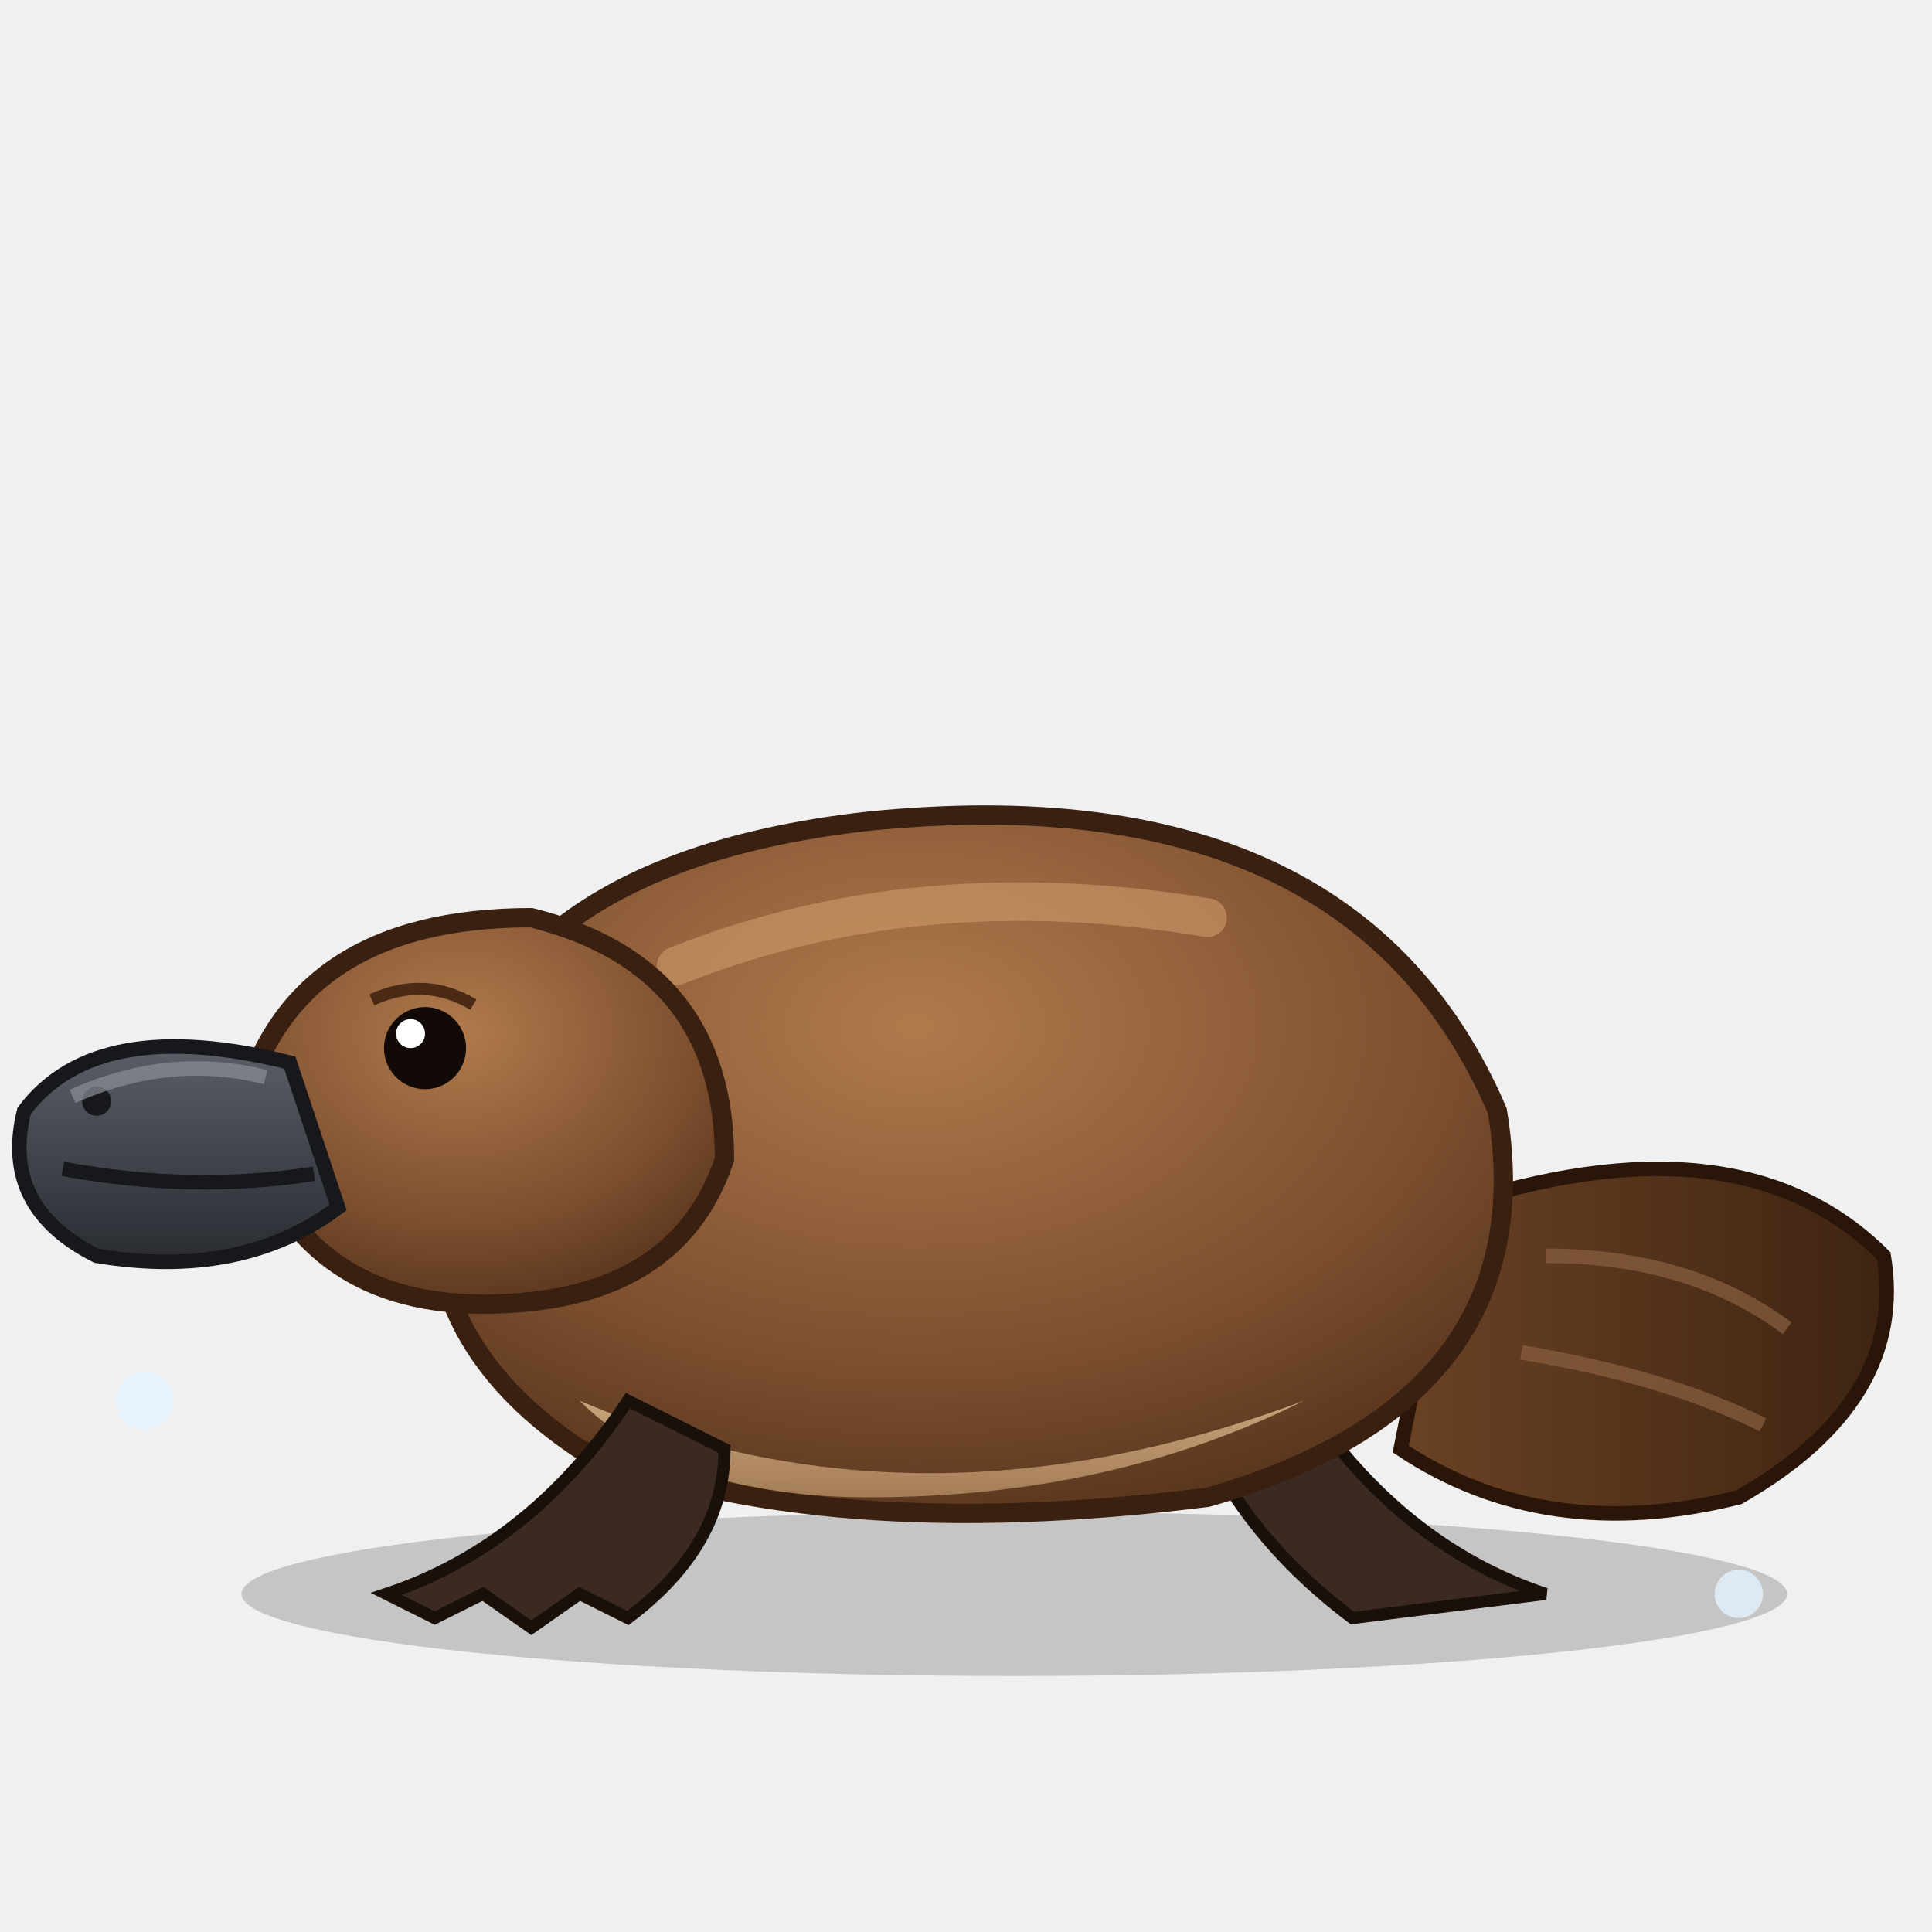
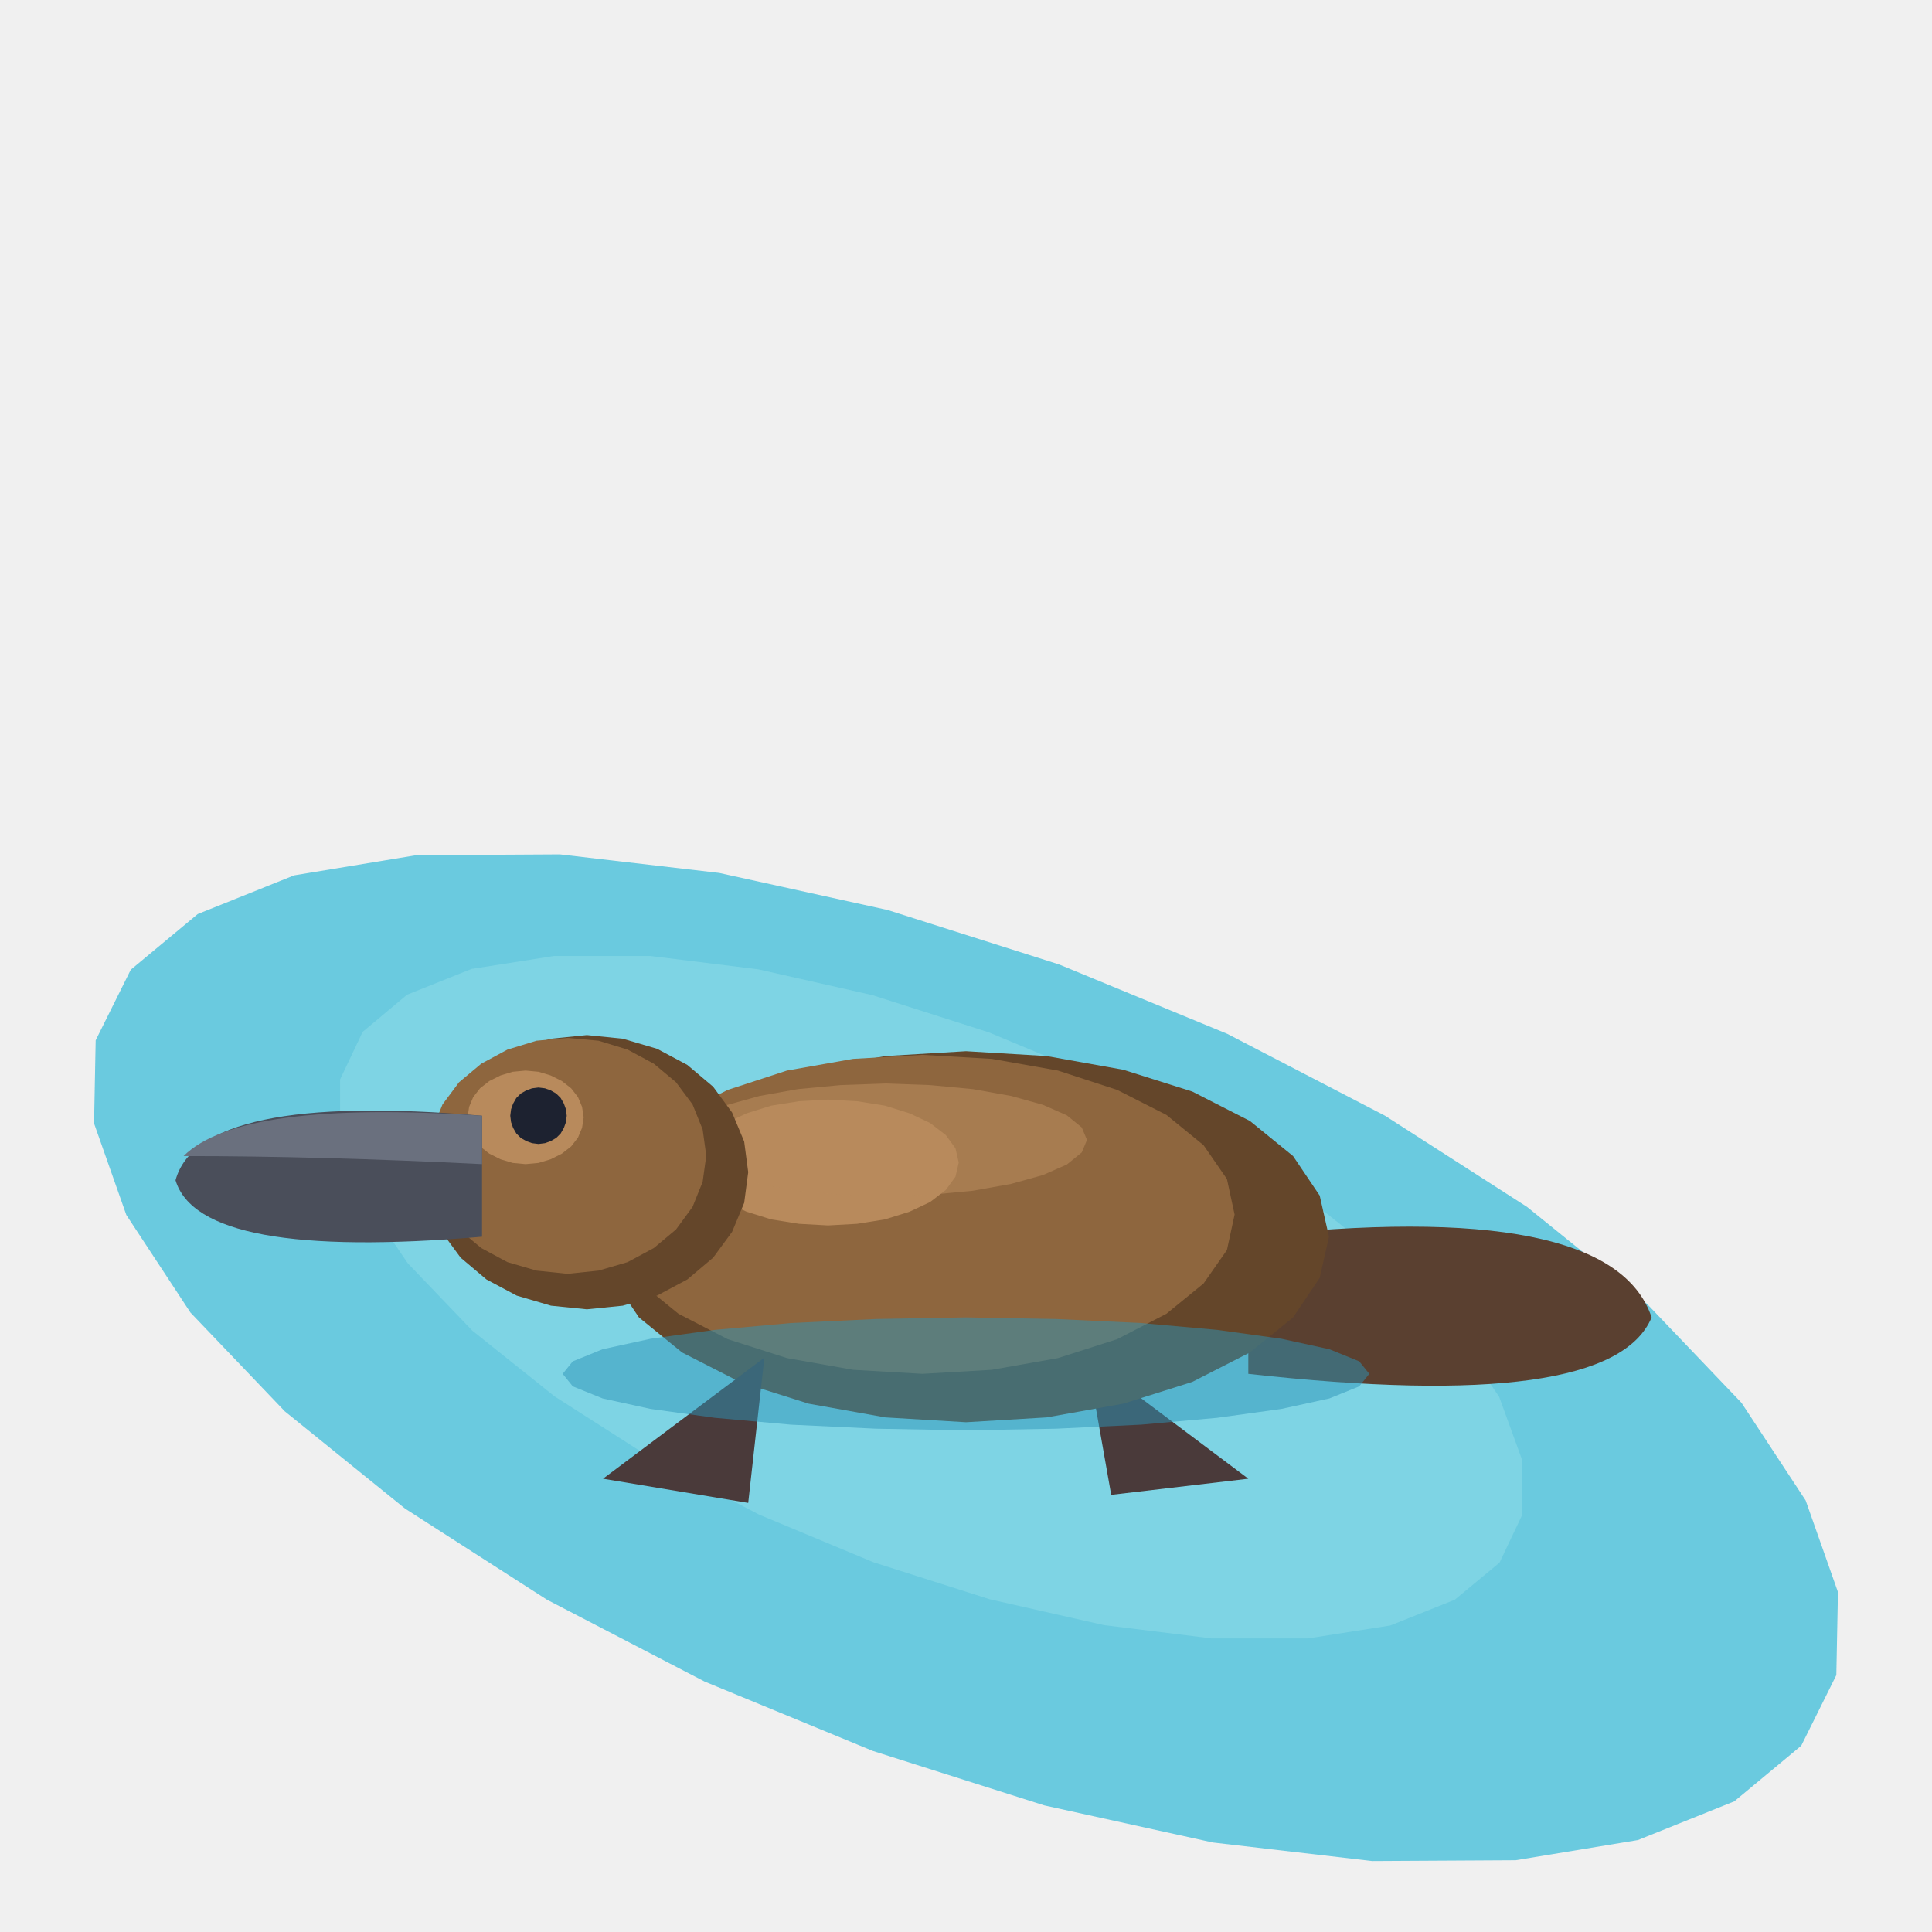
<svg xmlns="http://www.w3.org/2000/svg" viewBox="0 0 80 80">
-   <defs>
-     <radialGradient id="ppFur" cx="45%" cy="30%" r="80%">
-       <stop offset="0" stop-color="#b07a4c" />
-       <stop offset=".6" stop-color="#7e5030" />
-       <stop offset="1" stop-color="#4e2e18" />
-     </radialGradient>
-     <linearGradient id="ppBill" x1="0" y1="0" x2="0" y2="1">
-       <stop offset="0" stop-color="#5a5e66" />
-       <stop offset="1" stop-color="#2a2c32" />
-     </linearGradient>
-     <linearGradient id="ppTail" x1="0" y1="0" x2="1" y2="0">
-       <stop offset="0" stop-color="#6a4224" />
-       <stop offset="1" stop-color="#3e2412" />
-     </linearGradient>
-     <linearGradient id="ppBelly" x1="0" y1="0" x2="0" y2="1">
-       <stop offset="0" stop-color="#d8b48a" />
-       <stop offset="1" stop-color="#b08860" />
-     </linearGradient>
-   </defs>
-   <ellipse cx="42" cy="66" rx="32" ry="3.4" fill="#000" opacity=".18" />
-   <path d="M60 50 Q72 46 78 52 Q79 58 72 62 Q64 64 58 60Z" fill="url(#ppTail)" stroke="#2a1608" stroke-width=".6" />
-   <path d="M64 52 Q70 52 74 55 M63 56 Q69 57 73 59" stroke="#8a6040" stroke-width=".6" fill="none" opacity=".7" />
-   <path d="M54 58 Q58 64 64 66 L56 67 Q52 64 50 60Z" fill="#3a2a22" stroke="#1a100a" stroke-width=".5" />
-   <path d="M18 50 Q18 36 36 34 Q56 32 62 46 Q64 58 50 62 Q34 64 24 60 Q18 56 18 50Z" fill="url(#ppFur)" stroke="#3a2010" stroke-width=".8" />
-   <path d="M24 58 Q38 64 54 58 Q46 62 36 62 Q28 62 24 58Z" fill="url(#ppBelly)" opacity=".85" />
-   <path d="M28 40 Q38 36 50 38" stroke="#d4a070" stroke-width="1.6" fill="none" opacity=".55" stroke-linecap="round" />
-   <path d="M26 58 Q22 64 16 66 L18 67 L20 66 L22 67.4 L24 66 L26 67 Q30 64 30 60Z" fill="#3a2a22" stroke="#1a100a" stroke-width=".5" />
-   <path d="M10 46 Q12 38 22 38 Q30 40 30 48 Q28 54 20 54 Q12 54 10 46Z" fill="url(#ppFur)" stroke="#3a2010" stroke-width=".8" />
-   <path d="M12 44 Q4 42 1 46 Q0 50 4 52 Q10 53 14 50Z" fill="url(#ppBill)" stroke="#16181c" stroke-width=".6" />
-   <path d="M2.6 48.4 Q8 49.4 13 48.6" stroke="#16181c" stroke-width=".6" fill="none" />
-   <circle cx="4" cy="45.6" r=".6" fill="#16181c" />
-   <path d="M3 45.4 Q7 43.6 11 44.6" stroke="#8a8e96" stroke-width=".6" fill="none" opacity=".7" />
-   <circle cx="17.6" cy="43.4" r="1.7" fill="#120a06" />
-   <circle cx="17" cy="42.8" r=".6" fill="#fff" />
-   <path d="M15.4 41.4 Q17.6 40.4 19.6 41.6" stroke="#4a2a14" stroke-width=".5" fill="none" />
-   <g fill="#e4f4ff" opacity=".8">
-     <circle cx="6" cy="58" r="1.2">
-       <animate attributeName="opacity" values="0;1;0" dur="2.2s" repeatCount="indefinite" />
-     </circle>
-     <circle cx="72" cy="66" r="1">
-       <animate attributeName="opacity" values="1;0;1" dur="2.2s" repeatCount="indefinite" />
-     </circle>
+   <g transform="translate(40 56.22) scale(1.67)">
+     <path d="M19.05 11L16.66 11.96L13.63 12.46L10.07 12.48L6.12 12.02L1.94 11.1L-2.31 9.75L-6.48 8.03L-10.39 6L-13.91 3.74L-16.89 1.33L-19.23 -1.12L-20.82 -3.54L-21.62 -5.81L-21.58 -7.87L-20.71 -9.62L-19.05 -11L-16.66 -11.96L-13.63 -12.46L-10.07 -12.48L-6.12 -12.02L-1.94 -11.1L2.31 -9.75L6.48 -8.03L10.39 -6L13.91 -3.74L16.89 -1.33L19.23 1.12L20.82 3.54L21.62 5.81L21.58 7.87L20.71 9.62Z" fill="#52c3dc" opacity="0.85" />
+     <path d="M12.12 6L10.52 6.64L8.48 6.96L6.09 6.96L3.42 6.63L0.59 5.99L-2.3 5.07L-5.13 3.89L-7.79 2.5L-10.2 0.96L-12.24 -0.67L-13.84 -2.34L-14.95 -3.97L-15.52 -5.51L-15.52 -6.9L-14.96 -8.08L-13.86 -9L-12.26 -9.64L-10.22 -9.96L-7.82 -9.96L-5.15 -9.63L-2.32 -8.99L0.56 -8.07L3.39 -6.89L6.06 -5.5L8.46 -3.96L10.51 -2.33L12.11 -0.66L13.22 0.97L13.78 2.51L13.79 3.9L13.23 5.08Z" fill="#9be3ea" opacity="0.4" />
+     <g>
+       <animateTransform attributeName="transform" type="translate" additive="sum" values="0 0;4 1;0 0;-4 -1;0 0" dur="6s" begin="0.0s" repeatCount="indefinite" calcMode="spline" keySplines=".45 0 .55 1;.45 0 .55 1;.45 0 .55 1;.45 0 .55 1" />
+       <g>
+         <animateTransform attributeName="transform" type="rotate" values="-8 8.00 -1.00;8 8.00 -1.00;-8 8.00 -1.00" dur="1.2s" begin="0s" repeatCount="indefinite" />
+         <path d="M7 -3Q16 -4 17 -1Q16 1.4 7 0.4Z" fill="#5a4030" />
+       </g>
+       <g>
+         <animateTransform attributeName="transform" type="rotate" values="20 4.00 0.60;-20 4.00 0.60;20 4.00 0.60" dur="0.8s" begin="0s" repeatCount="indefinite" />
+         <path d="M3 0L7 3L3.6 3.4Z" fill="#4a3a3a" />
+       </g>
+       <path d="M9 -3L8.77 -1.98L8.11 -1L7.04 -0.13L5.61 0.6L3.9 1.14L2 1.48L0 1.6L-2 1.48L-3.9 1.14L-5.61 0.6L-7.04 -0.13L-8.11 -1L-8.77 -1.98L-9 -3L-8.77 -4.02L-8.11 -5L-7.04 -5.87L-5.61 -6.6L-3.9 -7.14L-2 -7.48L-0 -7.6L2 -7.48L3.9 -7.14L5.61 -6.6L7.04 -5.87L8.11 -5L8.77 -4.02Z" fill="#64462a" />
+       <path d="M6.66 -3.55L6.47 -2.67L5.89 -1.84L4.97 -1.09L3.75 -0.46L2.28 0.01L0.64 0.3L-1.08 0.4L-2.8 0.3L-4.44 0.01L-5.91 -0.46L-7.13 -1.09L-8.05 -1.84L-8.63 -2.67L-8.82 -3.55L-8.63 -4.43L-8.05 -5.27L-7.13 -6.02L-5.91 -6.64L-4.44 -7.12L-2.8 -7.41L-1.08 -7.51L0.64 -7.41L2.28 -7.12L3.75 -6.64L4.97 -6.02L5.89 -5.27L6.47 -4.43Z" fill="#8e663e" />
+       <path d="M-0.18 -4.84L-0.26 -4.49L-0.5 -4.16L-0.89 -3.86L-1.4 -3.62L-2.01 -3.43L-2.7 -3.32L-3.42 -3.28L-4.14 -3.32L-4.83 -3.43L-5.44 -3.62L-5.95 -3.86L-6.34 -4.16L-6.58 -4.49L-6.66 -4.84L-6.58 -5.19L-6.34 -5.52L-5.95 -5.82L-5.44 -6.06L-4.83 -6.25L-4.14 -6.36L-3.42 -6.4L-2.7 -6.36L-2.01 -6.25L-1.4 -6.06L-0.89 -5.82L-0.5 -5.52L-0.26 -5.19Z" fill="#b88a5c" />
+       <path d="M3 -5.4L2.87 -5.09L2.5 -4.79L1.91 -4.53L1.12 -4.31L0.17 -4.14L-0.89 -4.04L-2 -4L-3.11 -4.04L-4.17 -4.14L-5.12 -4.31L-5.91 -4.53L-6.5 -4.79L-6.87 -5.09L-7 -5.4L-6.87 -5.71L-6.5 -6.01L-5.91 -6.27L-5.12 -6.49L-4.17 -6.66L-3.11 -6.76L-2 -6.8L-0.89 -6.76L0.17 -6.66L1.12 -6.49L1.91 -6.27L2.5 -6.01L2.87 -5.71Z" fill="#b88a5c" opacity="0.6" />
+       <g>
+         <animateTransform attributeName="transform" type="rotate" values="-20 -5.00 0.60;20 -5.00 0.60;-20 -5.00 0.60" dur="0.8s" begin="0s" repeatCount="indefinite" />
+         <path d="M-5 0L-9 3L-5.4 3.6Z" fill="#4a3a3a" />
+       </g>
+       <path d="M-5.4 -4.6L-5.5 -3.84L-5.8 -3.12L-6.27 -2.48L-6.91 -1.94L-7.66 -1.54L-8.51 -1.29L-9.4 -1.2L-10.29 -1.29L-11.14 -1.54L-11.89 -1.94L-12.53 -2.48L-13 -3.12L-13.3 -3.84L-13.4 -4.6L-13.3 -5.36L-13 -6.08L-12.53 -6.72L-11.89 -7.26L-11.14 -7.66L-10.29 -7.91L-9.4 -8L-8.51 -7.91L-7.66 -7.66L-6.91 -7.26L-6.27 -6.72L-5.8 -6.08L-5.5 -5.36Z" fill="#64462a" />
+       <path d="M-6.44 -5.01L-6.53 -4.36L-6.78 -3.74L-7.19 -3.18L-7.74 -2.72L-8.39 -2.37L-9.11 -2.16L-9.88 -2.08L-10.65 -2.16L-11.37 -2.37L-12.02 -2.72L-12.57 -3.18L-12.98 -3.74L-13.23 -4.36L-13.32 -5.01L-13.23 -5.66L-12.98 -6.28L-12.57 -6.83L-12.02 -7.29L-11.37 -7.64L-10.65 -7.86L-9.88 -7.93L-9.11 -7.86L-8.39 -7.64L-7.74 -7.29L-7.19 -6.83L-6.78 -6.28L-6.53 -5.66Z" fill="#8e663e" />
+       <path d="M-9.48 -5.96L-9.52 -5.7L-9.62 -5.46L-9.79 -5.24L-10.02 -5.06L-10.3 -4.92L-10.6 -4.83L-10.92 -4.8L-11.24 -4.83L-11.54 -4.92L-11.82 -5.06L-12.05 -5.24L-12.22 -5.46L-12.32 -5.7L-12.36 -5.96L-12.32 -6.22L-12.22 -6.46L-12.05 -6.68L-11.82 -6.86L-11.54 -7L-11.24 -7.09L-10.92 -7.12L-10.6 -7.09L-10.3 -7L-10.02 -6.86L-9.79 -6.68L-9.62 -6.46L-9.52 -6.22Z" fill="#b88a5c" />
+       <path d="M-12 -6Q-19 -6.6 -19.6 -4.4Q-19 -2.4 -12 -3Z" fill="#4a4e5a" />
+       <path d="M-12 -6Q-18 -6.4 -19.4 -5Q-16 -5 -12 -4.8Z" fill="#6a707e" />
+       <path d="M-9.9 -6L-9.92 -5.84L-9.97 -5.7L-10.05 -5.56L-10.16 -5.45L-10.3 -5.37L-10.44 -5.32L-10.6 -5.3L-10.76 -5.32L-10.9 -5.37L-11.04 -5.45L-11.15 -5.56L-11.23 -5.7L-11.28 -5.84L-11.3 -6L-11.28 -6.16L-11.23 -6.3L-11.15 -6.44L-11.04 -6.55L-10.9 -6.63L-10.76 -6.68L-10.6 -6.7L-10.44 -6.68L-10.3 -6.63L-10.16 -6.55L-10.05 -6.44L-9.97 -6.3L-9.92 -6.16Z" fill="#1d2230" />
+       <path d="M10 0.4L9.75 0.71L9.01 1.01L7.82 1.27L6.23 1.49L4.34 1.66L2.23 1.76L0 1.8L-2.23 1.76L-4.34 1.66L-6.23 1.49L-7.82 1.27L-9.01 1.01L-9.75 0.71L-10 0.4L-9.75 0.09L-9.01 -0.21L-7.82 -0.47L-6.23 -0.69L-4.34 -0.86L-2.23 -0.96L-0 -1L2.23 -0.96L4.34 -0.86L6.23 -0.69L7.82 -0.47L9.01 -0.21L9.75 0.09Z" fill="#2b93b8" opacity="0.5" />
+     </g>
+     <path fill="#ffffff" fill-rule="evenodd" opacity="0" d="M-11.79 -2.00a1.40 0.70 0 1 0 2.80 0a1.40 0.70 0 1 0 -2.80 0ZM-11.54 -2.00a1.15 0.57 0 1 0 2.30 0a1.15 0.57 0 1 0 -2.30 0Z">
+       <animate attributeName="d" values="M-11.79 -2.00a1.40 0.70 0 1 0 2.80 0a1.40 0.70 0 1 0 -2.80 0ZM-11.54 -2.00a1.15 0.57 0 1 0 2.30 0a1.15 0.57 0 1 0 -2.30 0Z;M-16.39 -2.00a6.00 3.00 0 1 0 12.00 0a6.00 3.00 0 1 0 -12.00 0ZM-15.31 -2.00a4.92 2.46 0 1 0 9.84 0a4.92 2.46 0 1 0 -9.84 0Z" dur="3s" begin="0s" repeatCount="indefinite" />
+       <animate attributeName="opacity" values="0.55;0" dur="3s" begin="0s" repeatCount="indefinite" />
+     </path>
+     <path fill="#ffffff" fill-rule="evenodd" opacity="0" d="M-3.13 1.00a1.40 0.70 0 1 0 2.80 0a1.40 0.70 0 1 0 -2.80 0ZM-2.88 1.00a1.15 0.57 0 1 0 2.30 0a1.15 0.57 0 1 0 -2.30 0Z">
+       <animate attributeName="d" values="M-3.13 1.00a1.40 0.70 0 1 0 2.80 0a1.40 0.70 0 1 0 -2.80 0ZM-2.88 1.00a1.15 0.57 0 1 0 2.30 0a1.15 0.57 0 1 0 -2.30 0Z;M-7.73 1.00a6.00 3.00 0 1 0 12.00 0a6.00 3.00 0 1 0 -12.00 0ZM-6.65 1.00a4.92 2.46 0 1 0 9.84 0a4.92 2.46 0 1 0 -9.84 0Z" dur="3s" begin="1s" repeatCount="indefinite" />
+       <animate attributeName="opacity" values="0.55;0" dur="3s" begin="1s" repeatCount="indefinite" />
+     </path>
+     <path fill="#ffffff" fill-rule="evenodd" opacity="0" d="M5.53 4.00a1.40 0.70 0 1 0 2.80 0a1.40 0.70 0 1 0 -2.80 0ZM5.78 4.00a1.15 0.57 0 1 0 2.30 0a1.15 0.57 0 1 0 -2.30 0Z">
+       <animate attributeName="d" values="M5.53 4.00a1.40 0.70 0 1 0 2.80 0a1.40 0.70 0 1 0 -2.80 0ZM5.78 4.00a1.15 0.57 0 1 0 2.30 0a1.15 0.57 0 1 0 -2.30 0Z;M0.93 4.00a6.00 3.00 0 1 0 12.00 0a6.00 3.00 0 1 0 -12.00 0ZM2.01 4.00a4.92 2.46 0 1 0 9.84 0a4.92 2.46 0 1 0 -9.84 0Z" dur="3s" begin="2s" repeatCount="indefinite" />
+       <animate attributeName="opacity" values="0.55;0" dur="3s" begin="2s" repeatCount="indefinite" />
+     </path>
  </g>
</svg>
